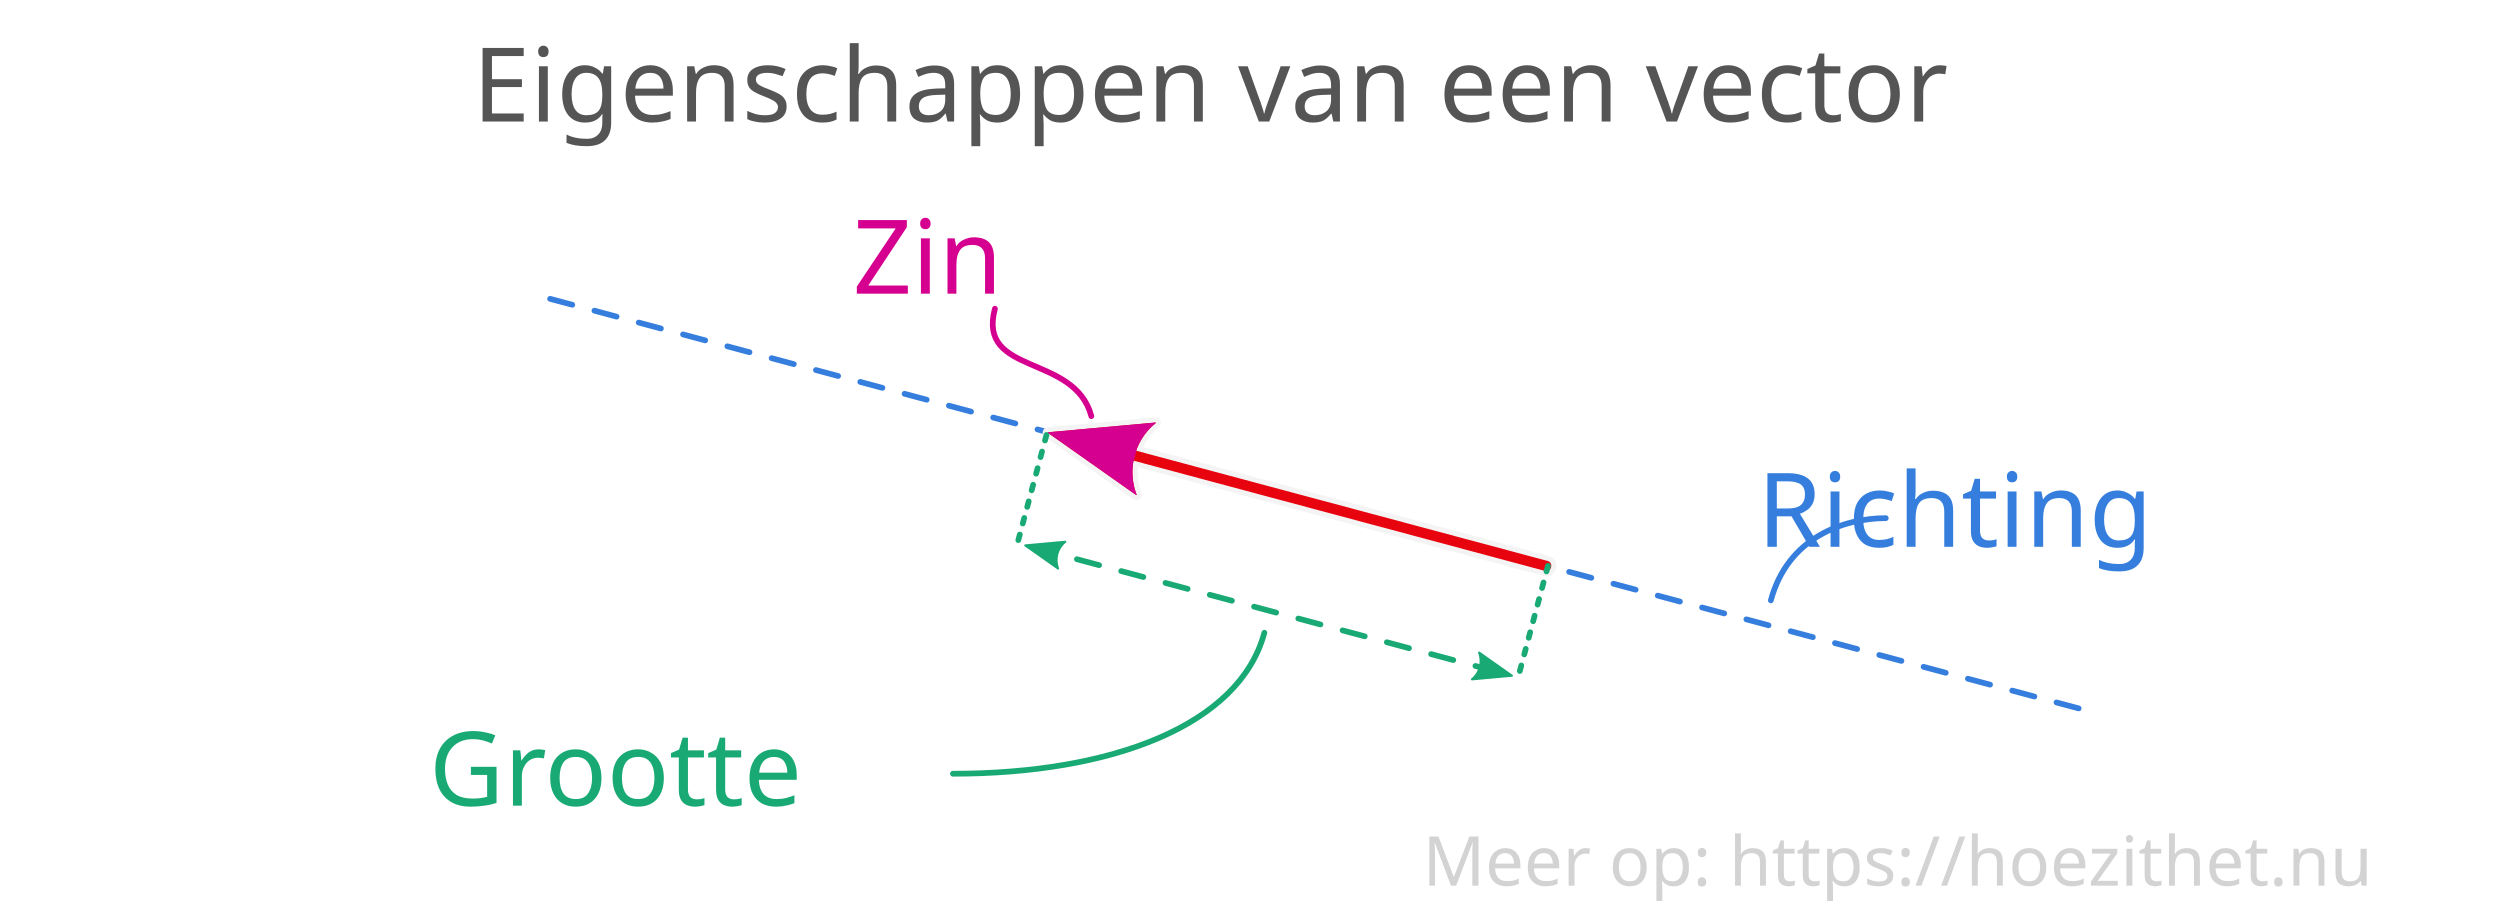
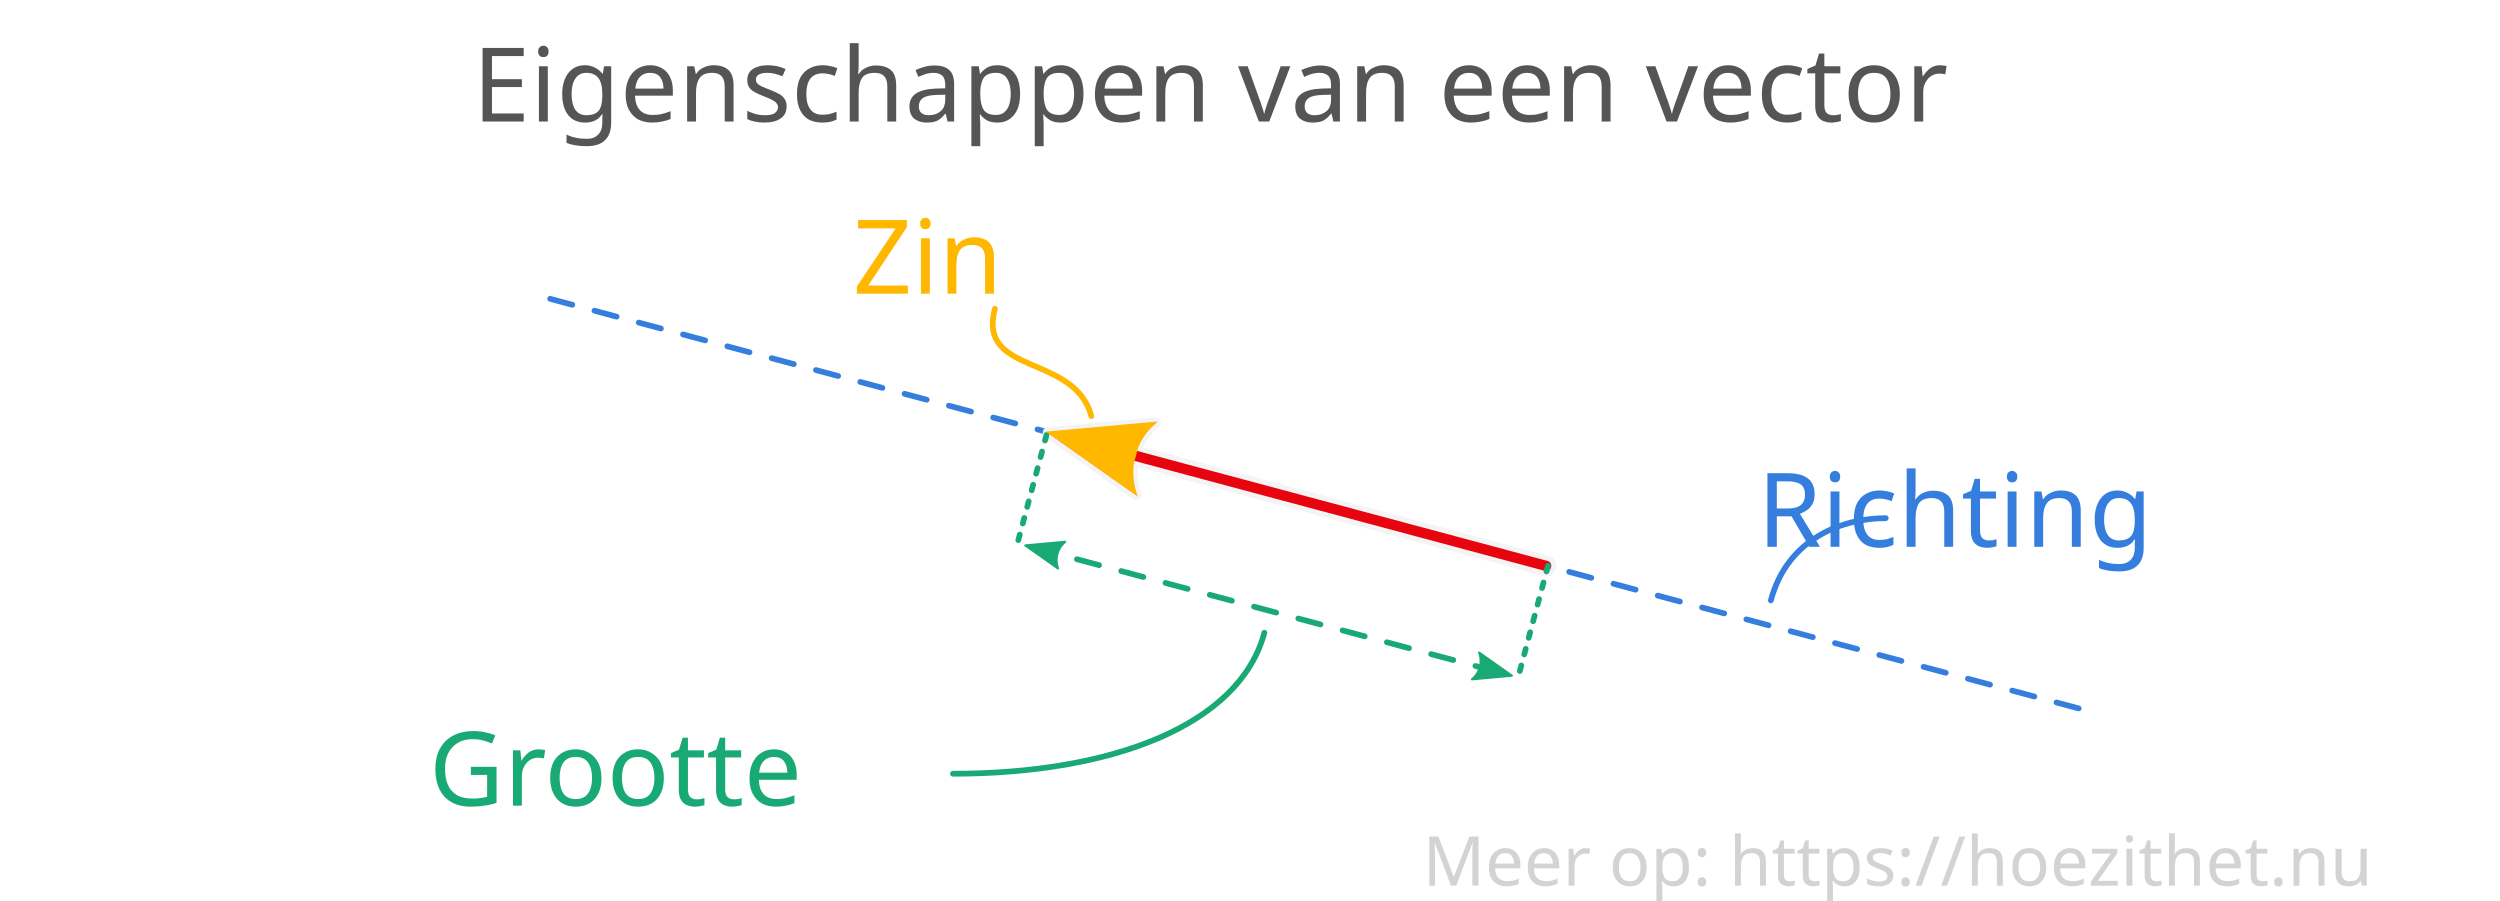
<svg xmlns="http://www.w3.org/2000/svg" width="581.736" height="209.63" viewBox="0 0 153.918 55.465" version="1.1" id="svg4623">
  <defs id="defs4617">
    <marker orient="auto" refY="0" refX="0" id="Arrow2Mstart" style="overflow:visible">
      <path id="path3819" style="fill:#19a974;fill-opacity:1;fill-rule:evenodd;stroke:#19a974;stroke-width:0.625;stroke-linejoin:round;stroke-opacity:1" d="M 8.719,4.034 -2.207,0.016 8.719,-4.002 c -1.745,2.372 -1.735,5.617 -6e-7,8.035 z" transform="scale(0.6)" />
    </marker>
    <marker orient="auto" refY="0" refX="0" id="marker4060" style="overflow:visible">
      <path id="path3822" style="fill:#19a974;fill-opacity:1;fill-rule:evenodd;stroke:#19a974;stroke-width:0.625;stroke-linejoin:round;stroke-opacity:1" d="M 8.719,4.034 -2.207,0.016 8.719,-4.002 c -1.745,2.372 -1.735,5.617 -6e-7,8.035 z" transform="scale(-0.6)" />
    </marker>
  </defs>
  <g id="layer1" transform="translate(5.18002,-240.868)">
    <g id="g5353" transform="matrix(0.8962358,0,0,0.8962358,-1.232138,28.09939)" style="stroke-width:1.116">
      <text xml:space="preserve" style="font-style:normal;font-variant:normal;font-weight:normal;font-stretch:normal;font-size:28.016px;line-height:1.3;font-family:Quicksand;-inkscape-font-specification:'Quicksand, Normal';font-variant-ligatures:normal;font-variant-position:normal;font-variant-caps:normal;font-variant-numeric:normal;font-variant-alternates:normal;font-feature-settings:normal;text-indent:0;text-align:center;text-decoration:none;text-decoration-line:none;text-decoration-style:solid;text-decoration-color:#000000;letter-spacing:0px;word-spacing:0px;text-transform:none;writing-mode:lr-tb;direction:ltr;text-orientation:mixed;dominant-baseline:auto;baseline-shift:baseline;text-anchor:middle;white-space:normal;shape-padding:0;opacity:1;vector-effect:none;fill:#555555;fill-opacity:1;stroke:none;stroke-width:3.173px;stroke-linecap:butt;stroke-linejoin:miter;stroke-miterlimit:4;stroke-dasharray:none;stroke-dashoffset:0;stroke-opacity:1" x="44.293" y="218.673" id="text2653">
        <tspan id="tspan2651" x="44.293" y="245.288" style="stroke-width:3.173px" />
      </text>
      <text xml:space="preserve" style="font-style:normal;font-variant:normal;font-weight:normal;font-stretch:normal;font-size:4.723px;line-height:1.25;font-family:Quicksand;-inkscape-font-specification:Quicksand;text-align:end;letter-spacing:0px;word-spacing:0px;text-anchor:end;fill:#d3d3d3;fill-opacity:1;stroke:none;stroke-width:0.295" x="167.171" y="298.245" id="text7806">
        <tspan id="tspan7804" x="167.171" y="298.245" style="font-size:4.723px;text-align:end;text-anchor:end;fill:#d3d3d3;stroke-width:0.295">Meer op: https://hoezithet.nu</tspan>
      </text>
    </g>
  </g>
  <g id="layer2" transform="translate(5.18002,-240.868)" />
  <g id="g3940" transform="translate(2.16745,-1.983392)">
    <path id="path3345" d="M 31.702,20.381 126.296,45.727" style="opacity:1;vector-effect:none;fill:none;fill-opacity:1;stroke:#357edd;stroke-width:0.353;stroke-linecap:round;stroke-linejoin:miter;stroke-miterlimit:4;stroke-dasharray:1.412, 1.412;stroke-dashoffset:0;stroke-opacity:1" />
    <g transform="matrix(0.5691293,0.1524977,-0.152497,0.5691265,57.21626,-4.738439)" id="g7381-9-9" style="stroke-width:1.524;paint-order:fill markers stroke">
      <path style="color:#000000;font-style:normal;font-variant:normal;font-weight:normal;font-stretch:normal;font-size:medium;line-height:normal;font-family:sans-serif;font-variant-ligatures:normal;font-variant-position:normal;font-variant-caps:normal;font-variant-numeric:normal;font-variant-alternates:normal;font-feature-settings:normal;text-indent:0;text-align:start;text-decoration:none;text-decoration-line:none;text-decoration-style:solid;text-decoration-color:#000000;letter-spacing:normal;word-spacing:normal;text-transform:none;writing-mode:lr-tb;direction:ltr;text-orientation:mixed;dominant-baseline:auto;baseline-shift:baseline;text-anchor:start;white-space:normal;shape-padding:0;clip-rule:nonzero;display:inline;overflow:visible;visibility:visible;opacity:1;isolation:auto;mix-blend-mode:normal;color-interpolation:sRGB;color-interpolation-filters:linearRGB;solid-color:#000000;solid-opacity:1;vector-effect:none;fill:#e7040f;fill-opacity:1;fill-rule:nonzero;stroke:#f4f4f4;stroke-width:1.333;stroke-linecap:round;stroke-linejoin:miter;stroke-miterlimit:4;stroke-dasharray:none;stroke-dashoffset:0;stroke-opacity:1;paint-order:normal;color-rendering:auto;image-rendering:auto;shape-rendering:auto;text-rendering:auto;enable-background:accumulate" d="m 347.222,123.734 c -0.025,1.1e-4 -0.05,0.001 -0.074,0.004 -0.065,0.006 -0.128,0.021 -0.189,0.043 l -26.225,9.641 c -0.659,0.239 -0.659,1.171 0,1.41 l 26.225,9.641 c 0.691,0.25 1.291,-0.539 0.867,-1.139 -1.578,-2.199 -2.524,-4.693 -2.854,-7.242 h 109.635 c 2.668,0 2.668,-4.002 0,-4.002 H 344.97 c 0.325,-2.539 1.266,-5.008 2.85,-7.16 0.364,-0.493 0.015,-1.19 -0.598,-1.195 z" transform="matrix(0.4031327,0,0,0.4031347,-106.3104,-1.650428)" id="path5773-1-9" />
    </g>
    <path id="path3776" d="m 62.262,28.763 -1.78,6.643" style="opacity:1;vector-effect:none;fill:none;fill-opacity:1;stroke:#19a974;stroke-width:0.353;stroke-linecap:round;stroke-linejoin:miter;stroke-miterlimit:4;stroke-dasharray:0.353, 0.705;stroke-dashoffset:0;stroke-opacity:1" />
    <path id="path3776-7" d="m 93.137,36.823 -1.78,6.643" style="opacity:1;vector-effect:none;fill:none;fill-opacity:1;stroke:#19a974;stroke-width:0.353;stroke-linecap:round;stroke-linejoin:miter;stroke-miterlimit:4;stroke-dasharray:0.353, 0.705;stroke-dashoffset:0;stroke-opacity:1" />
    <path id="path3793" d="m 61.411,35.682 29.051,7.784" style="opacity:1;vector-effect:none;fill:none;fill-opacity:1;stroke:#19a974;stroke-width:0.353;stroke-linecap:round;stroke-linejoin:miter;stroke-miterlimit:4;stroke-dasharray:1.411, 1.411;stroke-dashoffset:0;stroke-opacity:1;marker-start:url(#Arrow2Mstart);marker-end:url(#marker4060)" />
    <text id="text3605" y="51.584" x="55.47" style="font-style:normal;font-variant:normal;font-weight:normal;font-stretch:normal;font-size:6.35px;line-height:1.3;font-family:Quicksand;-inkscape-font-specification:'Quicksand, Normal';font-variant-ligatures:normal;font-variant-position:normal;font-variant-caps:normal;font-variant-numeric:normal;font-variant-alternates:normal;font-feature-settings:normal;text-indent:0;text-align:end;text-decoration:none;text-decoration-line:none;text-decoration-style:solid;text-decoration-color:#000000;letter-spacing:0px;word-spacing:0px;text-transform:none;writing-mode:lr-tb;direction:ltr;text-orientation:mixed;dominant-baseline:auto;baseline-shift:baseline;text-anchor:end;white-space:normal;shape-padding:0;opacity:1;vector-effect:none;fill:#19a974;fill-opacity:1;stroke:none;stroke-width:0.719px;stroke-linecap:butt;stroke-linejoin:miter;stroke-miterlimit:4;stroke-dasharray:none;stroke-dashoffset:0;stroke-opacity:1" xml:space="preserve">
      <tspan style="fill:#19a974;stroke-width:0.719px" y="51.584" x="55.47" id="tspan3603">Grootte</tspan>
    </text>
    <path id="path3607" d="m 56.504,49.62 c 9.715,0 17.637,-2.952 19.172,-8.682" style="opacity:1;vector-effect:none;fill:none;fill-opacity:1;stroke:#19a974;stroke-width:0.353;stroke-linecap:round;stroke-linejoin:miter;stroke-miterlimit:4;stroke-dasharray:none;stroke-dashoffset:0;stroke-opacity:1" />
    <text id="text3611" y="35.646" x="138.614" style="font-style:normal;font-variant:normal;font-weight:normal;font-stretch:normal;font-size:6.35px;line-height:1.3;font-family:Quicksand;-inkscape-font-specification:'Quicksand, Normal';font-variant-ligatures:normal;font-variant-position:normal;font-variant-caps:normal;font-variant-numeric:normal;font-variant-alternates:normal;font-feature-settings:normal;text-indent:0;text-align:end;text-decoration:none;text-decoration-line:none;text-decoration-style:solid;text-decoration-color:#000000;letter-spacing:0px;word-spacing:0px;text-transform:none;writing-mode:lr-tb;direction:ltr;text-orientation:mixed;dominant-baseline:auto;baseline-shift:baseline;text-anchor:end;white-space:normal;shape-padding:0;opacity:1;vector-effect:none;fill:#357edd;fill-opacity:1;stroke:none;stroke-width:0.719px;stroke-linecap:butt;stroke-linejoin:miter;stroke-miterlimit:4;stroke-dasharray:none;stroke-dashoffset:0;stroke-opacity:1" xml:space="preserve">
      <tspan style="fill:#357edd;stroke-width:0.719px" y="35.646" x="138.614" id="tspan3609">Richting</tspan>
    </text>
    <path id="path3607-8" d="m 113.933,33.885 c -2.584,0 -6.036,1.191 -7.074,5.062" style="opacity:1;vector-effect:none;fill:none;fill-opacity:1;stroke:#357edd;stroke-width:0.353;stroke-linecap:round;stroke-linejoin:miter;stroke-miterlimit:4;stroke-dasharray:none;stroke-dashoffset:0;stroke-opacity:1" />
-     <path id="path5773-1-9-4" d="m 68.973,27.997 -6.61,0.6 h -5.19e-4 c -0.017,0.002 -0.015,0.005 -0.018,0.014 -0.003,0.01 -0.006,0.011 0.008,0.021 h 5.19e-4 l 5.424,3.824 c 0.016,0.011 0.015,0.006 0.023,-5.17e-4 0.009,-0.007 0.013,-0.005 0.006,-0.023 -0.236,-0.626 -0.302,-1.283 -0.218,-1.913 l 10e-4,-0.01 0.251,-0.938 0.004,-0.009 c 0.24,-0.586 0.624,-1.117 1.142,-1.531 l 5.15e-4,-5.17e-4 c 0.02,-0.016 0.018,-0.027 -0.007,-0.034 l -0.002,-5.17e-4 c -0.002,-2.41e-4 -0.003,-1.42e-4 -0.005,0 z" style="color:#000000;font-style:normal;font-variant:normal;font-weight:normal;font-stretch:normal;font-size:medium;line-height:normal;font-family:sans-serif;font-variant-ligatures:normal;font-variant-position:normal;font-variant-caps:normal;font-variant-numeric:normal;font-variant-alternates:normal;font-feature-settings:normal;text-indent:0;text-align:start;text-decoration:none;text-decoration-line:none;text-decoration-style:solid;text-decoration-color:#000000;letter-spacing:normal;word-spacing:normal;text-transform:none;writing-mode:lr-tb;direction:ltr;text-orientation:mixed;dominant-baseline:auto;baseline-shift:baseline;text-anchor:start;white-space:normal;shape-padding:0;clip-rule:nonzero;display:inline;overflow:visible;visibility:visible;opacity:1;isolation:auto;mix-blend-mode:normal;color-interpolation:sRGB;color-interpolation-filters:linearRGB;solid-color:#000000;solid-opacity:1;vector-effect:none;fill:#d5008f;fill-opacity:1;fill-rule:nonzero;stroke:none;stroke-width:0.317;stroke-linecap:round;stroke-linejoin:miter;stroke-miterlimit:4;stroke-dasharray:none;stroke-dashoffset:0;stroke-opacity:1;color-rendering:auto;image-rendering:auto;shape-rendering:auto;text-rendering:auto;enable-background:accumulate" />
-     <path id="path3607-8-1" d="m 59.087,20.991 c -1.11,4.141 4.899,2.741 5.937,6.612" style="opacity:1;vector-effect:none;fill:none;fill-opacity:1;stroke:#d5008f;stroke-width:0.353;stroke-linecap:round;stroke-linejoin:miter;stroke-miterlimit:4;stroke-dasharray:none;stroke-dashoffset:0;stroke-opacity:1" />
-     <text id="text3699" y="20.061" x="59.077" style="font-style:normal;font-variant:normal;font-weight:normal;font-stretch:normal;font-size:6.35px;line-height:1.3;font-family:Quicksand;-inkscape-font-specification:'Quicksand, Normal';font-variant-ligatures:normal;font-variant-position:normal;font-variant-caps:normal;font-variant-numeric:normal;font-variant-alternates:normal;font-feature-settings:normal;text-indent:0;text-align:center;text-decoration:none;text-decoration-line:none;text-decoration-style:solid;text-decoration-color:#000000;letter-spacing:0px;word-spacing:0px;text-transform:none;writing-mode:lr-tb;direction:ltr;text-orientation:mixed;dominant-baseline:auto;baseline-shift:baseline;text-anchor:middle;white-space:normal;shape-padding:0;opacity:1;vector-effect:none;fill:#d5008f;fill-opacity:1;stroke:none;stroke-width:0.719px;stroke-linecap:butt;stroke-linejoin:miter;stroke-miterlimit:4;stroke-dasharray:none;stroke-dashoffset:0;stroke-opacity:1" xml:space="preserve">
-       <tspan style="text-align:center;text-anchor:middle;fill:#d5008f;stroke-width:0.719px" y="20.061" x="59.077" id="tspan3697">Zin</tspan>
+     <path id="path3607-8-1" d="m 59.087,20.991 c -1.11,4.141 4.899,2.741 5.937,6.612" style="opacity:1;vector-effect:none;fill:none;fill-opacity:1;stroke:#ffb700;stroke-width:0.353;stroke-linecap:round;stroke-linejoin:miter;stroke-miterlimit:4;stroke-dasharray:none;stroke-dashoffset:0;stroke-opacity:1" />
+     <text id="text3699" y="20.061" x="59.077" style="font-style:normal;font-variant:normal;font-weight:normal;font-stretch:normal;font-size:6.35px;line-height:1.3;font-family:Quicksand;-inkscape-font-specification:'Quicksand, Normal';font-variant-ligatures:normal;font-variant-position:normal;font-variant-caps:normal;font-variant-numeric:normal;font-variant-alternates:normal;font-feature-settings:normal;text-indent:0;text-align:center;text-decoration:none;text-decoration-line:none;text-decoration-style:solid;text-decoration-color:#000000;letter-spacing:0px;word-spacing:0px;text-transform:none;writing-mode:lr-tb;direction:ltr;text-orientation:mixed;dominant-baseline:auto;baseline-shift:baseline;text-anchor:middle;white-space:normal;shape-padding:0;opacity:1;vector-effect:none;fill:#ffb700;fill-opacity:1;stroke:none;stroke-width:0.719px;stroke-linecap:butt;stroke-linejoin:miter;stroke-miterlimit:4;stroke-dasharray:none;stroke-dashoffset:0;stroke-opacity:1;" xml:space="preserve">
+       <tspan style="text-align:center;text-anchor:middle;fill:#ffb700;stroke-width:0.719px;" y="20.061" x="59.077" id="tspan3697">Zin</tspan>
    </text>
  </g>
  <text xml:space="preserve" style="font-style:normal;font-variant:normal;font-weight:normal;font-stretch:normal;font-size:6.35px;line-height:1.3;font-family:Quicksand;-inkscape-font-specification:'Quicksand, Normal';font-variant-ligatures:normal;font-variant-position:normal;font-variant-caps:normal;font-variant-numeric:normal;font-variant-alternates:normal;font-feature-settings:normal;text-indent:0;text-align:center;text-decoration:none;text-decoration-line:none;text-decoration-style:solid;text-decoration-color:#000000;letter-spacing:0px;word-spacing:0px;text-transform:none;writing-mode:lr-tb;direction:ltr;text-orientation:mixed;dominant-baseline:auto;baseline-shift:baseline;text-anchor:middle;white-space:normal;shape-padding:0;opacity:1;vector-effect:none;fill:#555555;fill-opacity:1;stroke:none;stroke-width:0.719px;stroke-linecap:butt;stroke-linejoin:miter;stroke-miterlimit:4;stroke-dasharray:none;stroke-dashoffset:0;stroke-opacity:1" x="76.993" y="7.482" id="text1391">
    <tspan id="tspan1389" x="76.993" y="7.482" style="stroke-width:0.719px">Eigenschappen van een vector</tspan>
  </text>
+   <path id="path5773-1-9-4" d="m 71.231,25.953 -6.791,0.616 h -5.33e-4 c -0.018,0.002 -0.015,0.005 -0.018,0.015 -0.003,0.01 -0.007,0.012 0.008,0.022 h 5.33e-4 l 5.573,3.929 c 0.016,0.011 0.015,0.006 0.024,-5.43e-4 0.009,-0.007 0.013,-0.005 0.006,-0.023 -0.243,-0.643 -0.31,-1.318 -0.224,-1.965 l 0.001,-0.011 0.258,-0.964 0.004,-0.01 c 0.247,-0.602 0.641,-1.148 1.173,-1.573 l 5.17e-4,-5.31e-4 c 0.021,-0.017 0.018,-0.028 -0.007,-0.035 l -0.002,-5.32e-4 c -0.002,-2.47e-4 -0.003,-1.45e-4 -0.005,0 z" style="color:#000000;font-style:normal;font-variant:normal;font-weight:normal;font-stretch:normal;font-size:medium;line-height:normal;font-family:sans-serif;font-variant-ligatures:normal;font-variant-position:normal;font-variant-caps:normal;font-variant-numeric:normal;font-variant-alternates:normal;font-feature-settings:normal;text-indent:0;text-align:start;text-decoration:none;text-decoration-line:none;text-decoration-style:solid;text-decoration-color:#000000;letter-spacing:normal;word-spacing:normal;text-transform:none;writing-mode:lr-tb;direction:ltr;text-orientation:mixed;dominant-baseline:auto;baseline-shift:baseline;text-anchor:start;white-space:normal;shape-padding:0;clip-rule:nonzero;display:inline;overflow:visible;visibility:visible;opacity:1;isolation:auto;mix-blend-mode:normal;color-interpolation:sRGB;color-interpolation-filters:linearRGB;solid-color:#000000;solid-opacity:1;vector-effect:none;fill:#ffb700;fill-opacity:1;fill-rule:nonzero;stroke:none;stroke-width:0.325;stroke-linecap:round;stroke-linejoin:miter;stroke-miterlimit:4;stroke-dasharray:none;stroke-dashoffset:0;stroke-opacity:1;color-rendering:auto;image-rendering:auto;shape-rendering:auto;text-rendering:auto;enable-background:accumulate" />
</svg>
